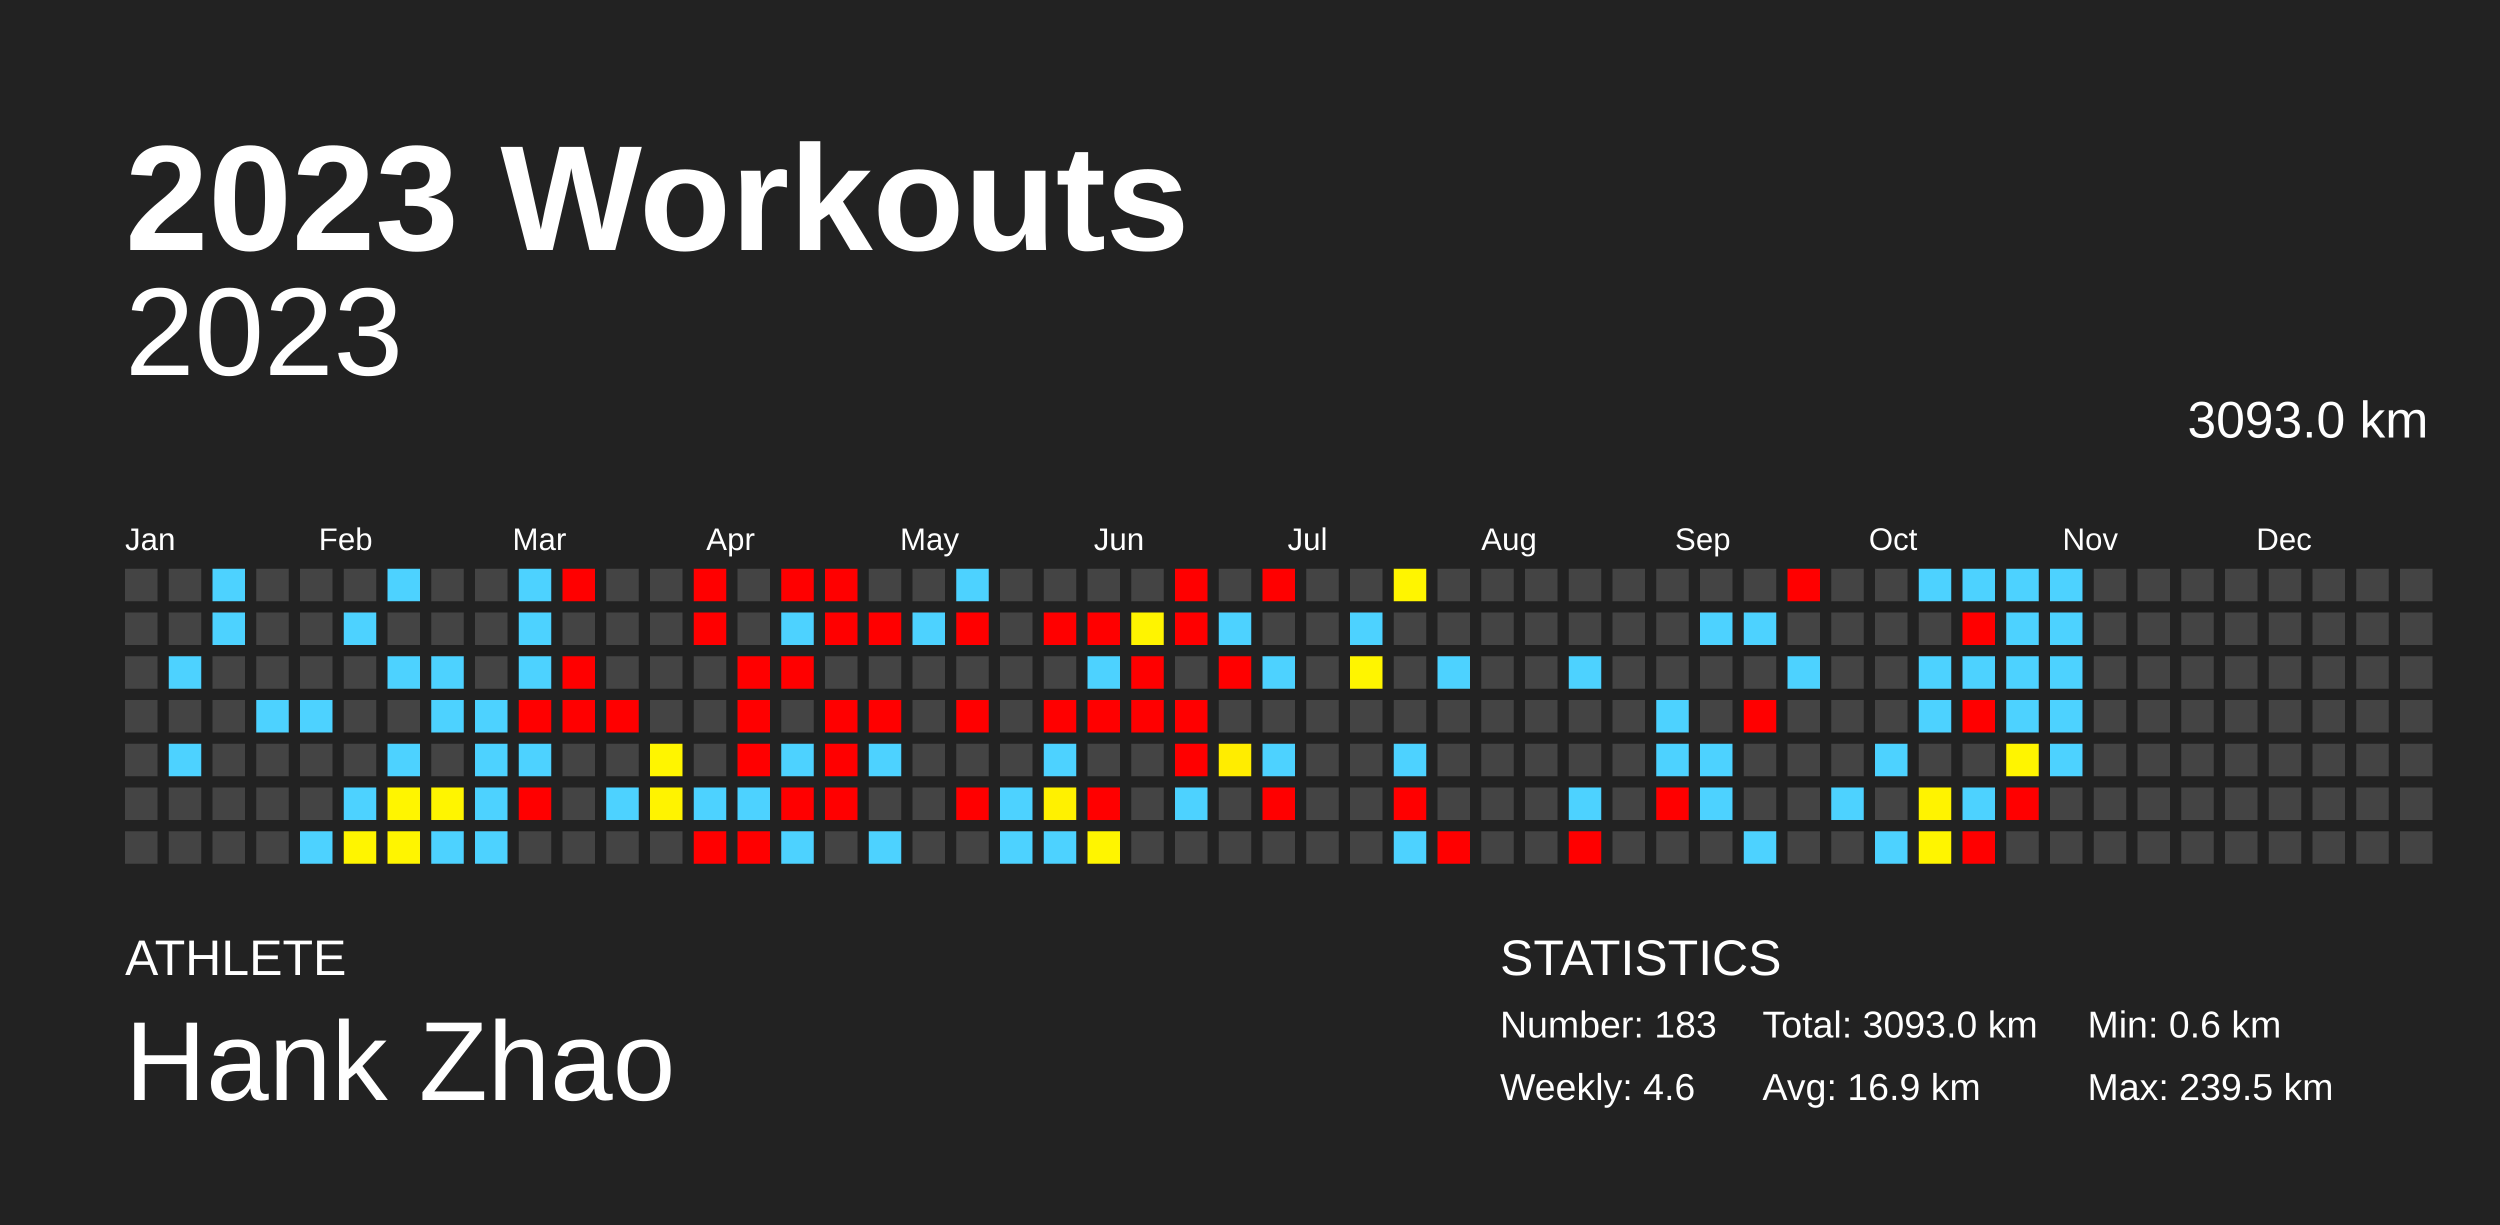
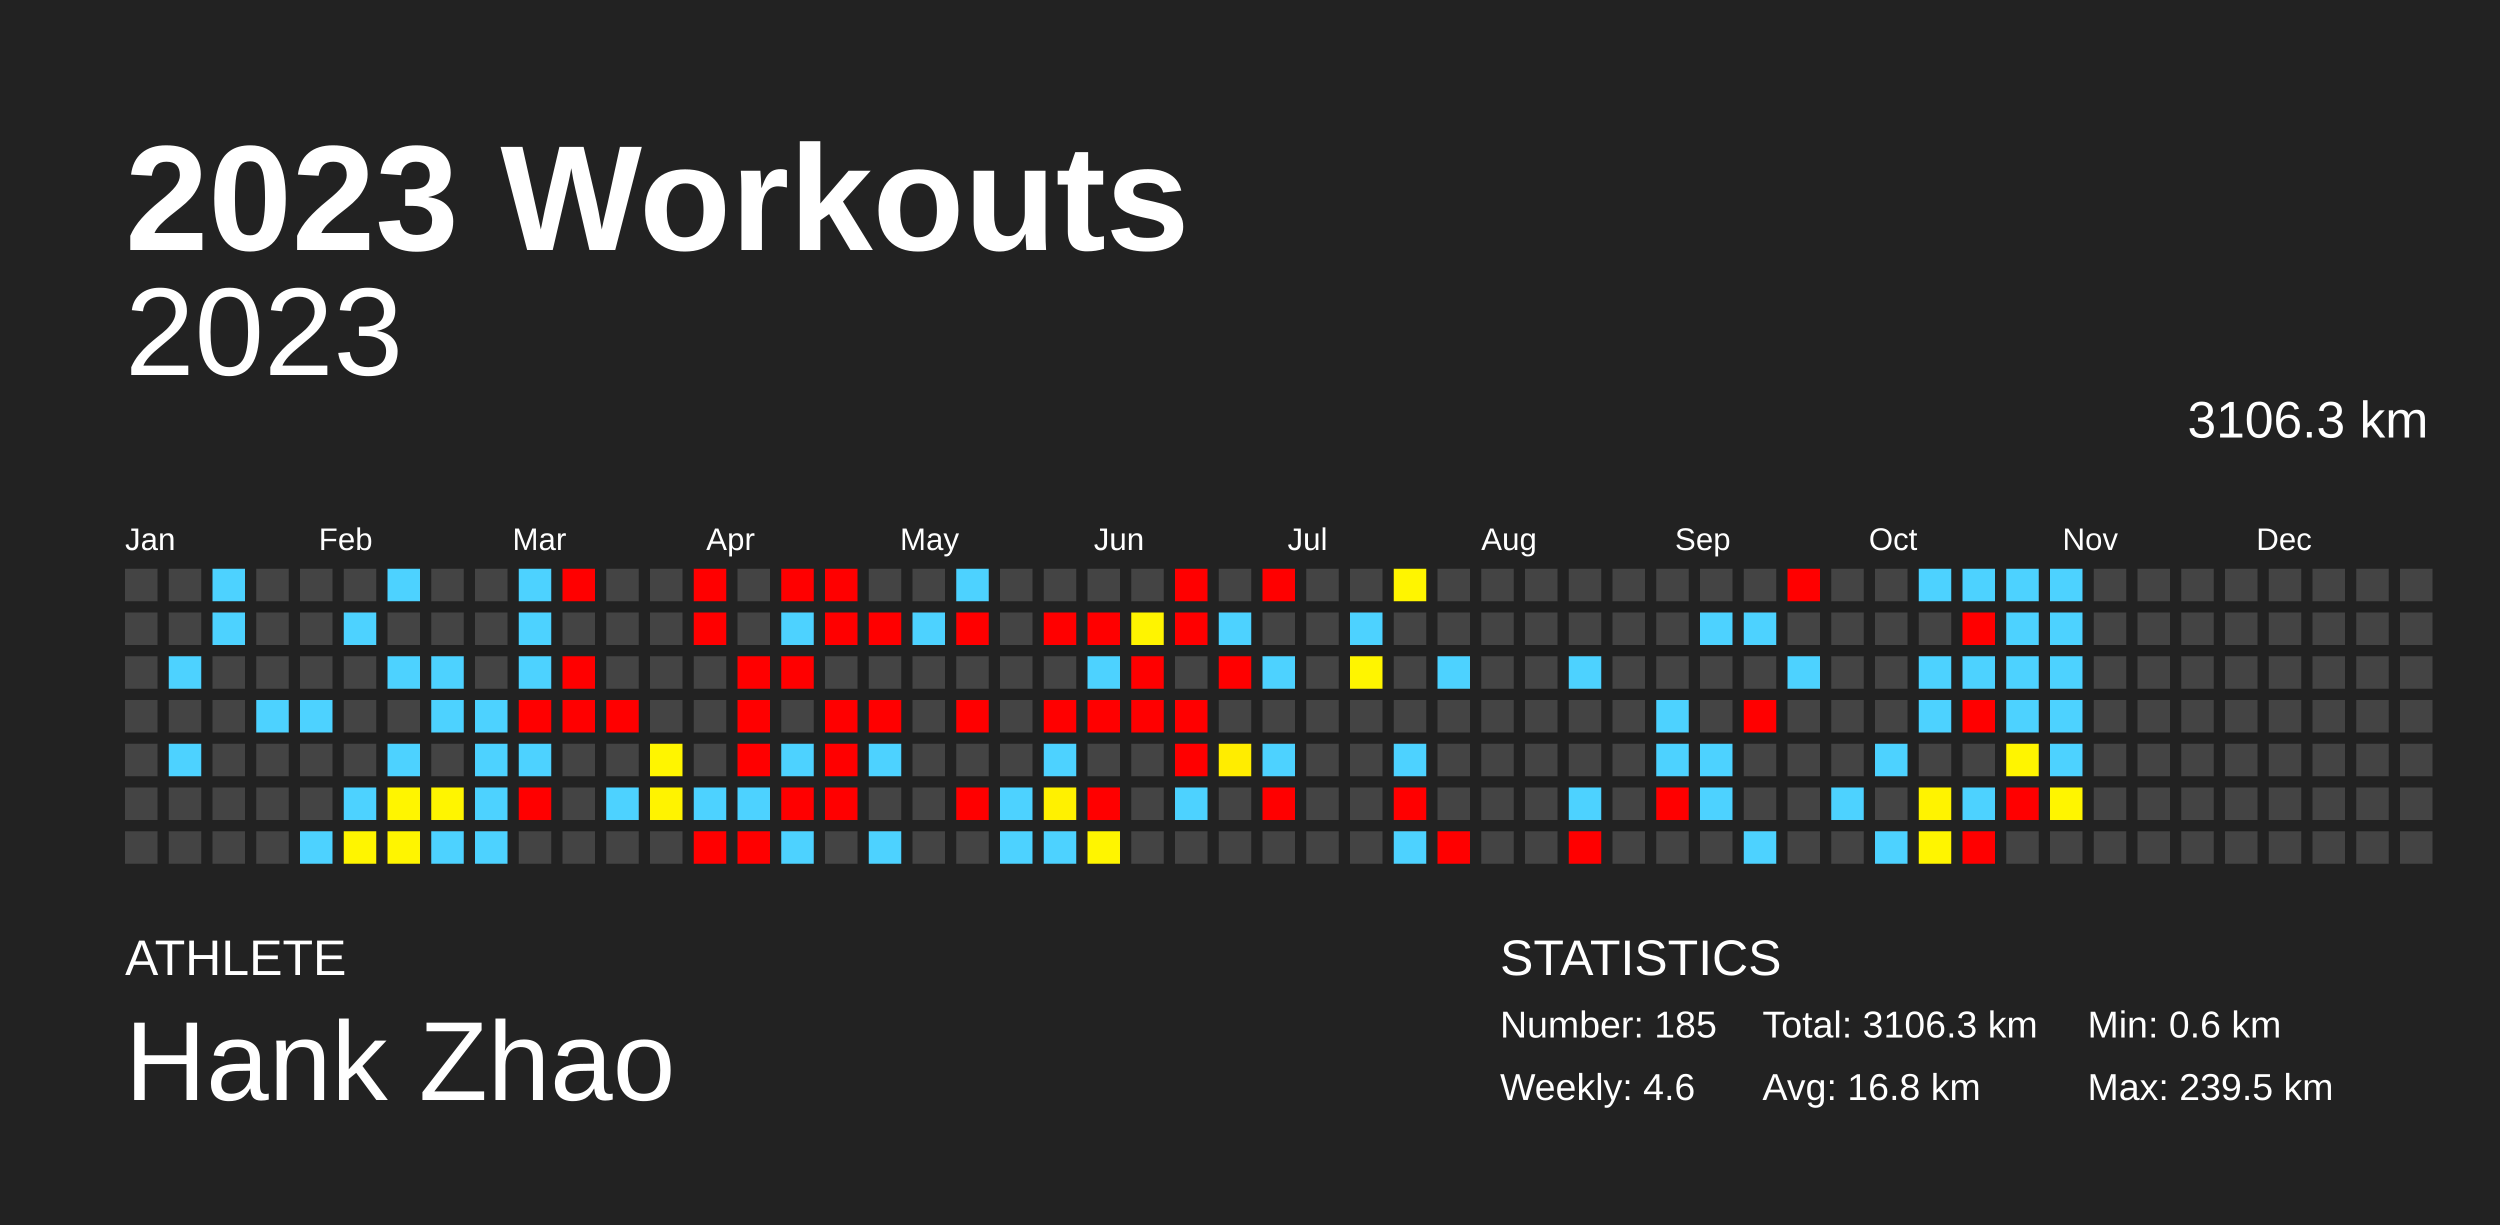
<svg xmlns="http://www.w3.org/2000/svg" baseProfile="full" height="98mm" version="1.1" viewBox="0,0,200,98" width="200mm">
  <defs />
  <rect fill="#222222" height="98" width="200" x="0" y="0" />
  <text fill="#FFFFFF" style="font-size:12px; font-family:Arial; font-weight:bold;" x="10" y="20">2023 Workouts</text>
  <text fill="#FFFFFF" style="font-size:4px; font-family:Arial" x="10" y="78">ATHLETE</text>
  <text fill="#FFFFFF" style="font-size:9px; font-family:Arial" x="10" y="88">Hank Zhao</text>
  <text fill="#FFFFFF" style="font-size:4px; font-family:Arial" x="120" y="78">STATISTICS</text>
-   <text fill="#FFFFFF" style="font-size:3px; font-family:Arial" x="120" y="83">Number: 183</text>
+   <text fill="#FFFFFF" style="font-size:3px; font-family:Arial" x="120" y="83">Number: 185</text>
  <text fill="#FFFFFF" style="font-size:3px; font-family:Arial" x="120" y="88">Weekly: 4.6</text>
-   <text fill="#FFFFFF" style="font-size:3px; font-family:Arial" x="141" y="83">Total: 3093.0 km</text>
-   <text fill="#FFFFFF" style="font-size:3px; font-family:Arial" x="141" y="88">Avg: 16.9 km</text>
+   <text fill="#FFFFFF" style="font-size:3px; font-family:Arial" x="141" y="83">Total: 3106.3 km</text>
+   <text fill="#FFFFFF" style="font-size:3px; font-family:Arial" x="141" y="88">Avg: 16.8 km</text>
  <text fill="#FFFFFF" style="font-size:3px; font-family:Arial" x="167" y="83">Min: 0.6 km</text>
  <text fill="#FFFFFF" style="font-size:3px; font-family:Arial" x="167" y="88">Max: 239.5 km</text>
  <text alignment-baseline="hanging" fill="#FFFFFF" style="font-size:10.0px; font-family:Arial;" x="10" y="30">2023</text>
-   <text alignment-baseline="hanging" fill="#FFFFFF" style="font-size:4.125px; font-family:Arial;" x="175" y="35">3093.0 km</text>
+   <text alignment-baseline="hanging" fill="#FFFFFF" style="font-size:4.125px; font-family:Arial;" x="175" y="35">3106.3 km</text>
  <text fill="#FFFFFF" style="font-size:2.5px; font-family:Arial" x="10.0" y="44">Jan</text>
  <text fill="#FFFFFF" style="font-size:2.5px; font-family:Arial" x="25.5" y="44">Feb</text>
  <text fill="#FFFFFF" style="font-size:2.5px; font-family:Arial" x="41.0" y="44">Mar</text>
  <text fill="#FFFFFF" style="font-size:2.5px; font-family:Arial" x="56.5" y="44">Apr</text>
  <text fill="#FFFFFF" style="font-size:2.5px; font-family:Arial" x="72.0" y="44">May</text>
  <text fill="#FFFFFF" style="font-size:2.5px; font-family:Arial" x="87.5" y="44">Jun</text>
  <text fill="#FFFFFF" style="font-size:2.5px; font-family:Arial" x="103.0" y="44">Jul</text>
  <text fill="#FFFFFF" style="font-size:2.5px; font-family:Arial" x="118.5" y="44">Aug</text>
  <text fill="#FFFFFF" style="font-size:2.5px; font-family:Arial" x="134.0" y="44">Sep</text>
  <text fill="#FFFFFF" style="font-size:2.5px; font-family:Arial" x="149.5" y="44">Oct</text>
  <text fill="#FFFFFF" style="font-size:2.5px; font-family:Arial" x="165.0" y="44">Nov</text>
  <text fill="#FFFFFF" style="font-size:2.5px; font-family:Arial" x="180.5" y="44">Dec</text>
  <rect fill="#444444" height="2.6" width="2.6" x="10.0" y="45.5" />
  <rect fill="#444444" height="2.6" width="2.6" x="10.0" y="49.0" />
  <rect fill="#444444" height="2.6" width="2.6" x="10.0" y="52.5" />
  <rect fill="#444444" height="2.6" width="2.6" x="10.0" y="56.0" />
  <rect fill="#444444" height="2.6" width="2.6" x="10.0" y="59.5" />
  <rect fill="#444444" height="2.6" width="2.6" x="10.0" y="63.0" />
  <rect fill="#444444" height="2.6" width="2.6" x="10.0" y="66.5" />
  <rect fill="#444444" height="2.6" width="2.6" x="13.5" y="45.5" />
  <rect fill="#444444" height="2.6" width="2.6" x="13.5" y="49.0" />
  <rect fill="#4dd2ff" height="2.6" width="2.6" x="13.5" y="52.5" />
  <rect fill="#444444" height="2.6" width="2.6" x="13.5" y="56.0" />
  <rect fill="#4dd2ff" height="2.6" width="2.6" x="13.5" y="59.5" />
  <rect fill="#444444" height="2.6" width="2.6" x="13.5" y="63.0" />
  <rect fill="#444444" height="2.6" width="2.6" x="13.5" y="66.5" />
  <rect fill="#4dd2ff" height="2.6" width="2.6" x="17.0" y="45.5" />
  <rect fill="#4dd2ff" height="2.6" width="2.6" x="17.0" y="49.0" />
  <rect fill="#444444" height="2.6" width="2.6" x="17.0" y="52.5" />
  <rect fill="#444444" height="2.6" width="2.6" x="17.0" y="56.0" />
  <rect fill="#444444" height="2.6" width="2.6" x="17.0" y="59.5" />
  <rect fill="#444444" height="2.6" width="2.6" x="17.0" y="63.0" />
  <rect fill="#444444" height="2.6" width="2.6" x="17.0" y="66.5" />
  <rect fill="#444444" height="2.6" width="2.6" x="20.5" y="45.5" />
  <rect fill="#444444" height="2.6" width="2.6" x="20.5" y="49.0" />
  <rect fill="#444444" height="2.6" width="2.6" x="20.5" y="52.5" />
  <rect fill="#4dd2ff" height="2.6" width="2.6" x="20.5" y="56.0" />
  <rect fill="#444444" height="2.6" width="2.6" x="20.5" y="59.5" />
  <rect fill="#444444" height="2.6" width="2.6" x="20.5" y="63.0" />
  <rect fill="#444444" height="2.6" width="2.6" x="20.5" y="66.5" />
  <rect fill="#444444" height="2.6" width="2.6" x="24.0" y="45.5" />
  <rect fill="#444444" height="2.6" width="2.6" x="24.0" y="49.0" />
  <rect fill="#444444" height="2.6" width="2.6" x="24.0" y="52.5" />
  <rect fill="#4dd2ff" height="2.6" width="2.6" x="24.0" y="56.0" />
  <rect fill="#444444" height="2.6" width="2.6" x="24.0" y="59.5" />
  <rect fill="#444444" height="2.6" width="2.6" x="24.0" y="63.0" />
  <rect fill="#4dd2ff" height="2.6" width="2.6" x="24.0" y="66.5" />
  <rect fill="#444444" height="2.6" width="2.6" x="27.5" y="45.5" />
  <rect fill="#4dd2ff" height="2.6" width="2.6" x="27.5" y="49.0" />
  <rect fill="#444444" height="2.6" width="2.6" x="27.5" y="52.5" />
  <rect fill="#444444" height="2.6" width="2.6" x="27.5" y="56.0" />
  <rect fill="#444444" height="2.6" width="2.6" x="27.5" y="59.5" />
  <rect fill="#4dd2ff" height="2.6" width="2.6" x="27.5" y="63.0" />
  <rect fill="#fff500" height="2.6" width="2.6" x="27.5" y="66.5" />
  <rect fill="#4dd2ff" height="2.6" width="2.6" x="31.0" y="45.5" />
  <rect fill="#444444" height="2.6" width="2.6" x="31.0" y="49.0" />
  <rect fill="#4dd2ff" height="2.6" width="2.6" x="31.0" y="52.5" />
  <rect fill="#444444" height="2.6" width="2.6" x="31.0" y="56.0" />
  <rect fill="#4dd2ff" height="2.6" width="2.6" x="31.0" y="59.5" />
  <rect fill="#fff500" height="2.6" width="2.6" x="31.0" y="63.0" />
  <rect fill="#fff500" height="2.6" width="2.6" x="31.0" y="66.5" />
  <rect fill="#444444" height="2.6" width="2.6" x="34.5" y="45.5" />
  <rect fill="#444444" height="2.6" width="2.6" x="34.5" y="49.0" />
  <rect fill="#4dd2ff" height="2.6" width="2.6" x="34.5" y="52.5" />
  <rect fill="#4dd2ff" height="2.6" width="2.6" x="34.5" y="56.0" />
  <rect fill="#444444" height="2.6" width="2.6" x="34.5" y="59.5" />
  <rect fill="#fff500" height="2.6" width="2.6" x="34.5" y="63.0" />
  <rect fill="#4dd2ff" height="2.6" width="2.6" x="34.5" y="66.5" />
  <rect fill="#444444" height="2.6" width="2.6" x="38.0" y="45.5" />
  <rect fill="#444444" height="2.6" width="2.6" x="38.0" y="49.0" />
  <rect fill="#444444" height="2.6" width="2.6" x="38.0" y="52.5" />
  <rect fill="#4dd2ff" height="2.6" width="2.6" x="38.0" y="56.0" />
  <rect fill="#4dd2ff" height="2.6" width="2.6" x="38.0" y="59.5" />
  <rect fill="#4dd2ff" height="2.6" width="2.6" x="38.0" y="63.0" />
  <rect fill="#4dd2ff" height="2.6" width="2.6" x="38.0" y="66.5" />
  <rect fill="#4dd2ff" height="2.6" width="2.6" x="41.5" y="45.5" />
  <rect fill="#4dd2ff" height="2.6" width="2.6" x="41.5" y="49.0" />
  <rect fill="#4dd2ff" height="2.6" width="2.6" x="41.5" y="52.5" />
  <rect fill="red" height="2.6" width="2.6" x="41.5" y="56.0" />
  <rect fill="#4dd2ff" height="2.6" width="2.6" x="41.5" y="59.5" />
  <rect fill="red" height="2.6" width="2.6" x="41.5" y="63.0" />
  <rect fill="#444444" height="2.6" width="2.6" x="41.5" y="66.5" />
  <rect fill="red" height="2.6" width="2.6" x="45.0" y="45.5" />
  <rect fill="#444444" height="2.6" width="2.6" x="45.0" y="49.0" />
  <rect fill="red" height="2.6" width="2.6" x="45.0" y="52.5" />
  <rect fill="red" height="2.6" width="2.6" x="45.0" y="56.0" />
  <rect fill="#444444" height="2.6" width="2.6" x="45.0" y="59.5" />
  <rect fill="#444444" height="2.6" width="2.6" x="45.0" y="63.0" />
  <rect fill="#444444" height="2.6" width="2.6" x="45.0" y="66.5" />
  <rect fill="#444444" height="2.6" width="2.6" x="48.5" y="45.5" />
  <rect fill="#444444" height="2.6" width="2.6" x="48.5" y="49.0" />
  <rect fill="#444444" height="2.6" width="2.6" x="48.5" y="52.5" />
  <rect fill="red" height="2.6" width="2.6" x="48.5" y="56.0" />
  <rect fill="#444444" height="2.6" width="2.6" x="48.5" y="59.5" />
  <rect fill="#4dd2ff" height="2.6" width="2.6" x="48.5" y="63.0" />
  <rect fill="#444444" height="2.6" width="2.6" x="48.5" y="66.5" />
  <rect fill="#444444" height="2.6" width="2.6" x="52.0" y="45.5" />
  <rect fill="#444444" height="2.6" width="2.6" x="52.0" y="49.0" />
  <rect fill="#444444" height="2.6" width="2.6" x="52.0" y="52.5" />
  <rect fill="#444444" height="2.6" width="2.6" x="52.0" y="56.0" />
  <rect fill="#fff500" height="2.6" width="2.6" x="52.0" y="59.5" />
  <rect fill="#fff300" height="2.6" width="2.6" x="52.0" y="63.0" />
  <rect fill="#444444" height="2.6" width="2.6" x="52.0" y="66.5" />
  <rect fill="red" height="2.6" width="2.6" x="55.5" y="45.5" />
  <rect fill="red" height="2.6" width="2.6" x="55.5" y="49.0" />
  <rect fill="#444444" height="2.6" width="2.6" x="55.5" y="52.5" />
  <rect fill="#444444" height="2.6" width="2.6" x="55.5" y="56.0" />
  <rect fill="#444444" height="2.6" width="2.6" x="55.5" y="59.5" />
  <rect fill="#4dd2ff" height="2.6" width="2.6" x="55.5" y="63.0" />
  <rect fill="red" height="2.6" width="2.6" x="55.5" y="66.5" />
  <rect fill="#444444" height="2.6" width="2.6" x="59.0" y="45.5" />
  <rect fill="#444444" height="2.6" width="2.6" x="59.0" y="49.0" />
  <rect fill="red" height="2.6" width="2.6" x="59.0" y="52.5" />
  <rect fill="red" height="2.6" width="2.6" x="59.0" y="56.0" />
  <rect fill="red" height="2.6" width="2.6" x="59.0" y="59.5" />
  <rect fill="#4dd2ff" height="2.6" width="2.6" x="59.0" y="63.0" />
  <rect fill="red" height="2.6" width="2.6" x="59.0" y="66.5" />
  <rect fill="red" height="2.6" width="2.6" x="62.5" y="45.5" />
  <rect fill="#4dd2ff" height="2.6" width="2.6" x="62.5" y="49.0" />
  <rect fill="red" height="2.6" width="2.6" x="62.5" y="52.5" />
  <rect fill="#444444" height="2.6" width="2.6" x="62.5" y="56.0" />
  <rect fill="#4dd2ff" height="2.6" width="2.6" x="62.5" y="59.5" />
  <rect fill="red" height="2.6" width="2.6" x="62.5" y="63.0" />
  <rect fill="#4dd2ff" height="2.6" width="2.6" x="62.5" y="66.5" />
  <rect fill="red" height="2.6" width="2.6" x="66.0" y="45.5" />
  <rect fill="red" height="2.6" width="2.6" x="66.0" y="49.0" />
  <rect fill="#444444" height="2.6" width="2.6" x="66.0" y="52.5" />
  <rect fill="red" height="2.6" width="2.6" x="66.0" y="56.0" />
  <rect fill="red" height="2.6" width="2.6" x="66.0" y="59.5" />
  <rect fill="red" height="2.6" width="2.6" x="66.0" y="63.0" />
  <rect fill="#444444" height="2.6" width="2.6" x="66.0" y="66.5" />
  <rect fill="#444444" height="2.6" width="2.6" x="69.5" y="45.5" />
  <rect fill="red" height="2.6" width="2.6" x="69.5" y="49.0" />
  <rect fill="#444444" height="2.6" width="2.6" x="69.5" y="52.5" />
  <rect fill="red" height="2.6" width="2.6" x="69.5" y="56.0" />
  <rect fill="#4dd2ff" height="2.6" width="2.6" x="69.5" y="59.5" />
  <rect fill="#444444" height="2.6" width="2.6" x="69.5" y="63.0" />
  <rect fill="#4dd2ff" height="2.6" width="2.6" x="69.5" y="66.5" />
  <rect fill="#444444" height="2.6" width="2.6" x="73.0" y="45.5" />
  <rect fill="#4dd2ff" height="2.6" width="2.6" x="73.0" y="49.0" />
  <rect fill="#444444" height="2.6" width="2.6" x="73.0" y="52.5" />
  <rect fill="#444444" height="2.6" width="2.6" x="73.0" y="56.0" />
  <rect fill="#444444" height="2.6" width="2.6" x="73.0" y="59.5" />
  <rect fill="#444444" height="2.6" width="2.6" x="73.0" y="63.0" />
  <rect fill="#444444" height="2.6" width="2.6" x="73.0" y="66.5" />
  <rect fill="#4dd2ff" height="2.6" width="2.6" x="76.5" y="45.5" />
  <rect fill="red" height="2.6" width="2.6" x="76.5" y="49.0" />
  <rect fill="#444444" height="2.6" width="2.6" x="76.5" y="52.5" />
  <rect fill="red" height="2.6" width="2.6" x="76.5" y="56.0" />
  <rect fill="#444444" height="2.6" width="2.6" x="76.5" y="59.5" />
  <rect fill="red" height="2.6" width="2.6" x="76.5" y="63.0" />
  <rect fill="#444444" height="2.6" width="2.6" x="76.5" y="66.5" />
  <rect fill="#444444" height="2.6" width="2.6" x="80.0" y="45.5" />
  <rect fill="#444444" height="2.6" width="2.6" x="80.0" y="49.0" />
  <rect fill="#444444" height="2.6" width="2.6" x="80.0" y="52.5" />
  <rect fill="#444444" height="2.6" width="2.6" x="80.0" y="56.0" />
  <rect fill="#444444" height="2.6" width="2.6" x="80.0" y="59.5" />
  <rect fill="#4dd2ff" height="2.6" width="2.6" x="80.0" y="63.0" />
  <rect fill="#4dd2ff" height="2.6" width="2.6" x="80.0" y="66.5" />
  <rect fill="#444444" height="2.6" width="2.6" x="83.5" y="45.5" />
  <rect fill="red" height="2.6" width="2.6" x="83.5" y="49.0" />
  <rect fill="#444444" height="2.6" width="2.6" x="83.5" y="52.5" />
  <rect fill="red" height="2.6" width="2.6" x="83.5" y="56.0" />
  <rect fill="#4dd2ff" height="2.6" width="2.6" x="83.5" y="59.5" />
  <rect fill="#fff100" height="2.6" width="2.6" x="83.5" y="63.0" />
  <rect fill="#4dd2ff" height="2.6" width="2.6" x="83.5" y="66.5" />
  <rect fill="#444444" height="2.6" width="2.6" x="87.0" y="45.5" />
  <rect fill="red" height="2.6" width="2.6" x="87.0" y="49.0" />
  <rect fill="#4dd2ff" height="2.6" width="2.6" x="87.0" y="52.5" />
  <rect fill="red" height="2.6" width="2.6" x="87.0" y="56.0" />
  <rect fill="#444444" height="2.6" width="2.6" x="87.0" y="59.5" />
  <rect fill="red" height="2.6" width="2.6" x="87.0" y="63.0" />
  <rect fill="#fff500" height="2.6" width="2.6" x="87.0" y="66.5" />
  <rect fill="#444444" height="2.6" width="2.6" x="90.5" y="45.5" />
  <rect fill="#fff400" height="2.6" width="2.6" x="90.5" y="49.0" />
  <rect fill="red" height="2.6" width="2.6" x="90.5" y="52.5" />
  <rect fill="red" height="2.6" width="2.6" x="90.5" y="56.0" />
  <rect fill="#444444" height="2.6" width="2.6" x="90.5" y="59.5" />
  <rect fill="#444444" height="2.6" width="2.6" x="90.5" y="63.0" />
  <rect fill="#444444" height="2.6" width="2.6" x="90.5" y="66.5" />
  <rect fill="red" height="2.6" width="2.6" x="94.0" y="45.5" />
  <rect fill="red" height="2.6" width="2.6" x="94.0" y="49.0" />
  <rect fill="#444444" height="2.6" width="2.6" x="94.0" y="52.5" />
  <rect fill="red" height="2.6" width="2.6" x="94.0" y="56.0" />
  <rect fill="red" height="2.6" width="2.6" x="94.0" y="59.5" />
  <rect fill="#4dd2ff" height="2.6" width="2.6" x="94.0" y="63.0" />
  <rect fill="#444444" height="2.6" width="2.6" x="94.0" y="66.5" />
  <rect fill="#444444" height="2.6" width="2.6" x="97.5" y="45.5" />
  <rect fill="#4dd2ff" height="2.6" width="2.6" x="97.5" y="49.0" />
  <rect fill="red" height="2.6" width="2.6" x="97.5" y="52.5" />
  <rect fill="#444444" height="2.6" width="2.6" x="97.5" y="56.0" />
  <rect fill="#ffed00" height="2.6" width="2.6" x="97.5" y="59.5" />
  <rect fill="#444444" height="2.6" width="2.6" x="97.5" y="63.0" />
  <rect fill="#444444" height="2.6" width="2.6" x="97.5" y="66.5" />
  <rect fill="red" height="2.6" width="2.6" x="101.0" y="45.5" />
  <rect fill="#444444" height="2.6" width="2.6" x="101.0" y="49.0" />
  <rect fill="#4dd2ff" height="2.6" width="2.6" x="101.0" y="52.5" />
  <rect fill="#444444" height="2.6" width="2.6" x="101.0" y="56.0" />
  <rect fill="#4dd2ff" height="2.6" width="2.6" x="101.0" y="59.5" />
  <rect fill="red" height="2.6" width="2.6" x="101.0" y="63.0" />
  <rect fill="#444444" height="2.6" width="2.6" x="101.0" y="66.5" />
  <rect fill="#444444" height="2.6" width="2.6" x="104.5" y="45.5" />
  <rect fill="#444444" height="2.6" width="2.6" x="104.5" y="49.0" />
  <rect fill="#444444" height="2.6" width="2.6" x="104.5" y="52.5" />
  <rect fill="#444444" height="2.6" width="2.6" x="104.5" y="56.0" />
  <rect fill="#444444" height="2.6" width="2.6" x="104.5" y="59.5" />
  <rect fill="#444444" height="2.6" width="2.6" x="104.5" y="63.0" />
  <rect fill="#444444" height="2.6" width="2.6" x="104.5" y="66.5" />
  <rect fill="#444444" height="2.6" width="2.6" x="108.0" y="45.5" />
  <rect fill="#4dd2ff" height="2.6" width="2.6" x="108.0" y="49.0" />
  <rect fill="#fff500" height="2.6" width="2.6" x="108.0" y="52.5" />
  <rect fill="#444444" height="2.6" width="2.6" x="108.0" y="56.0" />
  <rect fill="#444444" height="2.6" width="2.6" x="108.0" y="59.5" />
  <rect fill="#444444" height="2.6" width="2.6" x="108.0" y="63.0" />
  <rect fill="#444444" height="2.6" width="2.6" x="108.0" y="66.5" />
  <rect fill="#fff500" height="2.6" width="2.6" x="111.5" y="45.5" />
  <rect fill="#444444" height="2.6" width="2.6" x="111.5" y="49.0" />
  <rect fill="#444444" height="2.6" width="2.6" x="111.5" y="52.5" />
  <rect fill="#444444" height="2.6" width="2.6" x="111.5" y="56.0" />
  <rect fill="#4dd2ff" height="2.6" width="2.6" x="111.5" y="59.5" />
  <rect fill="red" height="2.6" width="2.6" x="111.5" y="63.0" />
  <rect fill="#4dd2ff" height="2.6" width="2.6" x="111.5" y="66.5" />
  <rect fill="#444444" height="2.6" width="2.6" x="115.0" y="45.5" />
  <rect fill="#444444" height="2.6" width="2.6" x="115.0" y="49.0" />
  <rect fill="#4dd2ff" height="2.6" width="2.6" x="115.0" y="52.5" />
  <rect fill="#444444" height="2.6" width="2.6" x="115.0" y="56.0" />
  <rect fill="#444444" height="2.6" width="2.6" x="115.0" y="59.5" />
  <rect fill="#444444" height="2.6" width="2.6" x="115.0" y="63.0" />
  <rect fill="red" height="2.6" width="2.6" x="115.0" y="66.5" />
  <rect fill="#444444" height="2.6" width="2.6" x="118.5" y="45.5" />
  <rect fill="#444444" height="2.6" width="2.6" x="118.5" y="49.0" />
  <rect fill="#444444" height="2.6" width="2.6" x="118.5" y="52.5" />
  <rect fill="#444444" height="2.6" width="2.6" x="118.5" y="56.0" />
  <rect fill="#444444" height="2.6" width="2.6" x="118.5" y="59.5" />
  <rect fill="#444444" height="2.6" width="2.6" x="118.5" y="63.0" />
  <rect fill="#444444" height="2.6" width="2.6" x="118.5" y="66.5" />
  <rect fill="#444444" height="2.6" width="2.6" x="122.0" y="45.5" />
  <rect fill="#444444" height="2.6" width="2.6" x="122.0" y="49.0" />
  <rect fill="#444444" height="2.6" width="2.6" x="122.0" y="52.5" />
  <rect fill="#444444" height="2.6" width="2.6" x="122.0" y="56.0" />
  <rect fill="#444444" height="2.6" width="2.6" x="122.0" y="59.5" />
  <rect fill="#444444" height="2.6" width="2.6" x="122.0" y="63.0" />
  <rect fill="#444444" height="2.6" width="2.6" x="122.0" y="66.5" />
  <rect fill="#444444" height="2.6" width="2.6" x="125.5" y="45.5" />
  <rect fill="#444444" height="2.6" width="2.6" x="125.5" y="49.0" />
  <rect fill="#4dd2ff" height="2.6" width="2.6" x="125.5" y="52.5" />
  <rect fill="#444444" height="2.6" width="2.6" x="125.5" y="56.0" />
  <rect fill="#444444" height="2.6" width="2.6" x="125.5" y="59.5" />
  <rect fill="#4dd2ff" height="2.6" width="2.6" x="125.5" y="63.0" />
  <rect fill="red" height="2.6" width="2.6" x="125.5" y="66.5" />
  <rect fill="#444444" height="2.6" width="2.6" x="129.0" y="45.5" />
  <rect fill="#444444" height="2.6" width="2.6" x="129.0" y="49.0" />
  <rect fill="#444444" height="2.6" width="2.6" x="129.0" y="52.5" />
  <rect fill="#444444" height="2.6" width="2.6" x="129.0" y="56.0" />
  <rect fill="#444444" height="2.6" width="2.6" x="129.0" y="59.5" />
  <rect fill="#444444" height="2.6" width="2.6" x="129.0" y="63.0" />
  <rect fill="#444444" height="2.6" width="2.6" x="129.0" y="66.5" />
  <rect fill="#444444" height="2.6" width="2.6" x="132.5" y="45.5" />
  <rect fill="#444444" height="2.6" width="2.6" x="132.5" y="49.0" />
  <rect fill="#444444" height="2.6" width="2.6" x="132.5" y="52.5" />
  <rect fill="#4dd2ff" height="2.6" width="2.6" x="132.5" y="56.0" />
  <rect fill="#4dd2ff" height="2.6" width="2.6" x="132.5" y="59.5" />
  <rect fill="red" height="2.6" width="2.6" x="132.5" y="63.0" />
  <rect fill="#444444" height="2.6" width="2.6" x="132.5" y="66.5" />
  <rect fill="#444444" height="2.6" width="2.6" x="136.0" y="45.5" />
  <rect fill="#4dd2ff" height="2.6" width="2.6" x="136.0" y="49.0" />
  <rect fill="#444444" height="2.6" width="2.6" x="136.0" y="52.5" />
  <rect fill="#444444" height="2.6" width="2.6" x="136.0" y="56.0" />
  <rect fill="#4dd2ff" height="2.6" width="2.6" x="136.0" y="59.5" />
  <rect fill="#4dd2ff" height="2.6" width="2.6" x="136.0" y="63.0" />
  <rect fill="#444444" height="2.6" width="2.6" x="136.0" y="66.5" />
  <rect fill="#444444" height="2.6" width="2.6" x="139.5" y="45.5" />
  <rect fill="#4dd2ff" height="2.6" width="2.6" x="139.5" y="49.0" />
  <rect fill="#444444" height="2.6" width="2.6" x="139.5" y="52.5" />
  <rect fill="red" height="2.6" width="2.6" x="139.5" y="56.0" />
  <rect fill="#444444" height="2.6" width="2.6" x="139.5" y="59.5" />
  <rect fill="#444444" height="2.6" width="2.6" x="139.5" y="63.0" />
  <rect fill="#4dd2ff" height="2.6" width="2.6" x="139.5" y="66.5" />
  <rect fill="red" height="2.6" width="2.6" x="143.0" y="45.5" />
  <rect fill="#444444" height="2.6" width="2.6" x="143.0" y="49.0" />
  <rect fill="#4dd2ff" height="2.6" width="2.6" x="143.0" y="52.5" />
  <rect fill="#444444" height="2.6" width="2.6" x="143.0" y="56.0" />
  <rect fill="#444444" height="2.6" width="2.6" x="143.0" y="59.5" />
  <rect fill="#444444" height="2.6" width="2.6" x="143.0" y="63.0" />
  <rect fill="#444444" height="2.6" width="2.6" x="143.0" y="66.5" />
  <rect fill="#444444" height="2.6" width="2.6" x="146.5" y="45.5" />
  <rect fill="#444444" height="2.6" width="2.6" x="146.5" y="49.0" />
  <rect fill="#444444" height="2.6" width="2.6" x="146.5" y="52.5" />
  <rect fill="#444444" height="2.6" width="2.6" x="146.5" y="56.0" />
  <rect fill="#444444" height="2.6" width="2.6" x="146.5" y="59.5" />
  <rect fill="#4dd2ff" height="2.6" width="2.6" x="146.5" y="63.0" />
  <rect fill="#444444" height="2.6" width="2.6" x="146.5" y="66.5" />
  <rect fill="#444444" height="2.6" width="2.6" x="150.0" y="45.5" />
  <rect fill="#444444" height="2.6" width="2.6" x="150.0" y="49.0" />
  <rect fill="#444444" height="2.6" width="2.6" x="150.0" y="52.5" />
  <rect fill="#444444" height="2.6" width="2.6" x="150.0" y="56.0" />
  <rect fill="#4dd2ff" height="2.6" width="2.6" x="150.0" y="59.5" />
  <rect fill="#444444" height="2.6" width="2.6" x="150.0" y="63.0" />
  <rect fill="#4dd2ff" height="2.6" width="2.6" x="150.0" y="66.5" />
  <rect fill="#4dd2ff" height="2.6" width="2.6" x="153.5" y="45.5" />
  <rect fill="#444444" height="2.6" width="2.6" x="153.5" y="49.0" />
  <rect fill="#4dd2ff" height="2.6" width="2.6" x="153.5" y="52.5" />
  <rect fill="#4dd2ff" height="2.6" width="2.6" x="153.5" y="56.0" />
  <rect fill="#444444" height="2.6" width="2.6" x="153.5" y="59.5" />
  <rect fill="#fff300" height="2.6" width="2.6" x="153.5" y="63.0" />
  <rect fill="#fff500" height="2.6" width="2.6" x="153.5" y="66.5" />
  <rect fill="#4dd2ff" height="2.6" width="2.6" x="157.0" y="45.5" />
  <rect fill="red" height="2.6" width="2.6" x="157.0" y="49.0" />
  <rect fill="#4dd2ff" height="2.6" width="2.6" x="157.0" y="52.5" />
  <rect fill="red" height="2.6" width="2.6" x="157.0" y="56.0" />
  <rect fill="#444444" height="2.6" width="2.6" x="157.0" y="59.5" />
  <rect fill="#4dd2ff" height="2.6" width="2.6" x="157.0" y="63.0" />
  <rect fill="red" height="2.6" width="2.6" x="157.0" y="66.5" />
  <rect fill="#4dd2ff" height="2.6" width="2.6" x="160.5" y="45.5" />
  <rect fill="#4dd2ff" height="2.6" width="2.6" x="160.5" y="49.0" />
  <rect fill="#4dd2ff" height="2.6" width="2.6" x="160.5" y="52.5" />
  <rect fill="#4dd2ff" height="2.6" width="2.6" x="160.5" y="56.0" />
  <rect fill="#fff500" height="2.6" width="2.6" x="160.5" y="59.5" />
  <rect fill="red" height="2.6" width="2.6" x="160.5" y="63.0" />
  <rect fill="#444444" height="2.6" width="2.6" x="160.5" y="66.5" />
  <rect fill="#4dd2ff" height="2.6" width="2.6" x="164.0" y="45.5" />
  <rect fill="#4dd2ff" height="2.6" width="2.6" x="164.0" y="49.0" />
  <rect fill="#4dd2ff" height="2.6" width="2.6" x="164.0" y="52.5" />
  <rect fill="#4dd2ff" height="2.6" width="2.6" x="164.0" y="56.0" />
  <rect fill="#4dd2ff" height="2.6" width="2.6" x="164.0" y="59.5" />
-   <rect fill="#444444" height="2.6" width="2.6" x="164.0" y="63.0" />
+   <rect fill="#fff500" height="2.6" width="2.6" x="164.0" y="63.0" />
  <rect fill="#444444" height="2.6" width="2.6" x="164.0" y="66.5" />
  <rect fill="#444444" height="2.6" width="2.6" x="167.5" y="45.5" />
  <rect fill="#444444" height="2.6" width="2.6" x="167.5" y="49.0" />
  <rect fill="#444444" height="2.6" width="2.6" x="167.5" y="52.5" />
  <rect fill="#444444" height="2.6" width="2.6" x="167.5" y="56.0" />
  <rect fill="#444444" height="2.6" width="2.6" x="167.5" y="59.5" />
  <rect fill="#444444" height="2.6" width="2.6" x="167.5" y="63.0" />
  <rect fill="#444444" height="2.6" width="2.6" x="167.5" y="66.5" />
  <rect fill="#444444" height="2.6" width="2.6" x="171.0" y="45.5" />
  <rect fill="#444444" height="2.6" width="2.6" x="171.0" y="49.0" />
  <rect fill="#444444" height="2.6" width="2.6" x="171.0" y="52.5" />
  <rect fill="#444444" height="2.6" width="2.6" x="171.0" y="56.0" />
  <rect fill="#444444" height="2.6" width="2.6" x="171.0" y="59.5" />
  <rect fill="#444444" height="2.6" width="2.6" x="171.0" y="63.0" />
  <rect fill="#444444" height="2.6" width="2.6" x="171.0" y="66.5" />
  <rect fill="#444444" height="2.6" width="2.6" x="174.5" y="45.5" />
  <rect fill="#444444" height="2.6" width="2.6" x="174.5" y="49.0" />
  <rect fill="#444444" height="2.6" width="2.6" x="174.5" y="52.5" />
  <rect fill="#444444" height="2.6" width="2.6" x="174.5" y="56.0" />
  <rect fill="#444444" height="2.6" width="2.6" x="174.5" y="59.5" />
  <rect fill="#444444" height="2.6" width="2.6" x="174.5" y="63.0" />
  <rect fill="#444444" height="2.6" width="2.6" x="174.5" y="66.5" />
  <rect fill="#444444" height="2.6" width="2.6" x="178.0" y="45.5" />
  <rect fill="#444444" height="2.6" width="2.6" x="178.0" y="49.0" />
  <rect fill="#444444" height="2.6" width="2.6" x="178.0" y="52.5" />
  <rect fill="#444444" height="2.6" width="2.6" x="178.0" y="56.0" />
  <rect fill="#444444" height="2.6" width="2.6" x="178.0" y="59.5" />
  <rect fill="#444444" height="2.6" width="2.6" x="178.0" y="63.0" />
  <rect fill="#444444" height="2.6" width="2.6" x="178.0" y="66.5" />
  <rect fill="#444444" height="2.6" width="2.6" x="181.5" y="45.5" />
  <rect fill="#444444" height="2.6" width="2.6" x="181.5" y="49.0" />
  <rect fill="#444444" height="2.6" width="2.6" x="181.5" y="52.5" />
  <rect fill="#444444" height="2.6" width="2.6" x="181.5" y="56.0" />
  <rect fill="#444444" height="2.6" width="2.6" x="181.5" y="59.5" />
  <rect fill="#444444" height="2.6" width="2.6" x="181.5" y="63.0" />
  <rect fill="#444444" height="2.6" width="2.6" x="181.5" y="66.5" />
  <rect fill="#444444" height="2.6" width="2.6" x="185.0" y="45.5" />
  <rect fill="#444444" height="2.6" width="2.6" x="185.0" y="49.0" />
  <rect fill="#444444" height="2.6" width="2.6" x="185.0" y="52.5" />
  <rect fill="#444444" height="2.6" width="2.6" x="185.0" y="56.0" />
  <rect fill="#444444" height="2.6" width="2.6" x="185.0" y="59.5" />
  <rect fill="#444444" height="2.6" width="2.6" x="185.0" y="63.0" />
  <rect fill="#444444" height="2.6" width="2.6" x="185.0" y="66.5" />
  <rect fill="#444444" height="2.6" width="2.6" x="188.5" y="45.5" />
  <rect fill="#444444" height="2.6" width="2.6" x="188.5" y="49.0" />
  <rect fill="#444444" height="2.6" width="2.6" x="188.5" y="52.5" />
  <rect fill="#444444" height="2.6" width="2.6" x="188.5" y="56.0" />
  <rect fill="#444444" height="2.6" width="2.6" x="188.5" y="59.5" />
  <rect fill="#444444" height="2.6" width="2.6" x="188.5" y="63.0" />
  <rect fill="#444444" height="2.6" width="2.6" x="188.5" y="66.5" />
  <rect fill="#444444" height="2.6" width="2.6" x="192.0" y="45.5" />
  <rect fill="#444444" height="2.6" width="2.6" x="192.0" y="49.0" />
  <rect fill="#444444" height="2.6" width="2.6" x="192.0" y="52.5" />
  <rect fill="#444444" height="2.6" width="2.6" x="192.0" y="56.0" />
  <rect fill="#444444" height="2.6" width="2.6" x="192.0" y="59.5" />
  <rect fill="#444444" height="2.6" width="2.6" x="192.0" y="63.0" />
  <rect fill="#444444" height="2.6" width="2.6" x="192.0" y="66.5" />
</svg>
